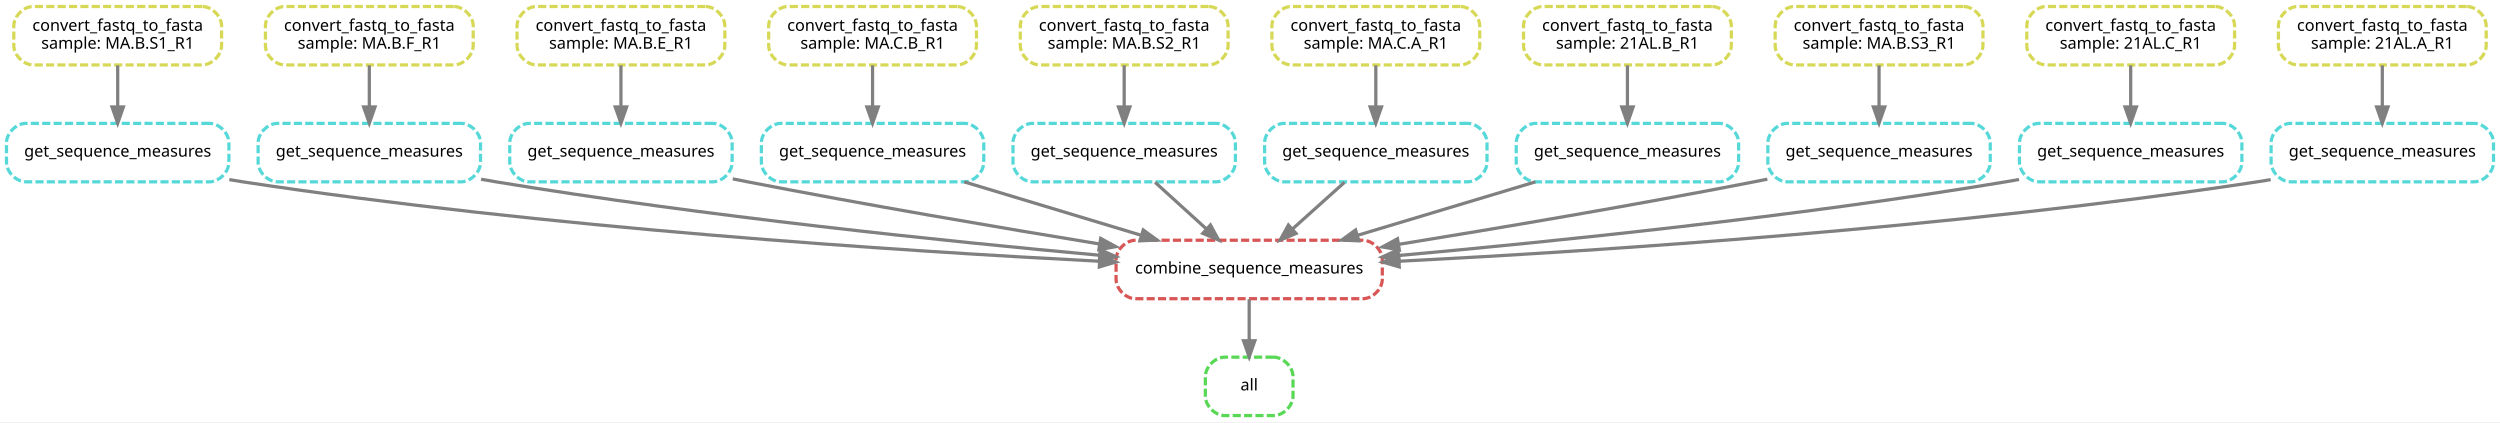
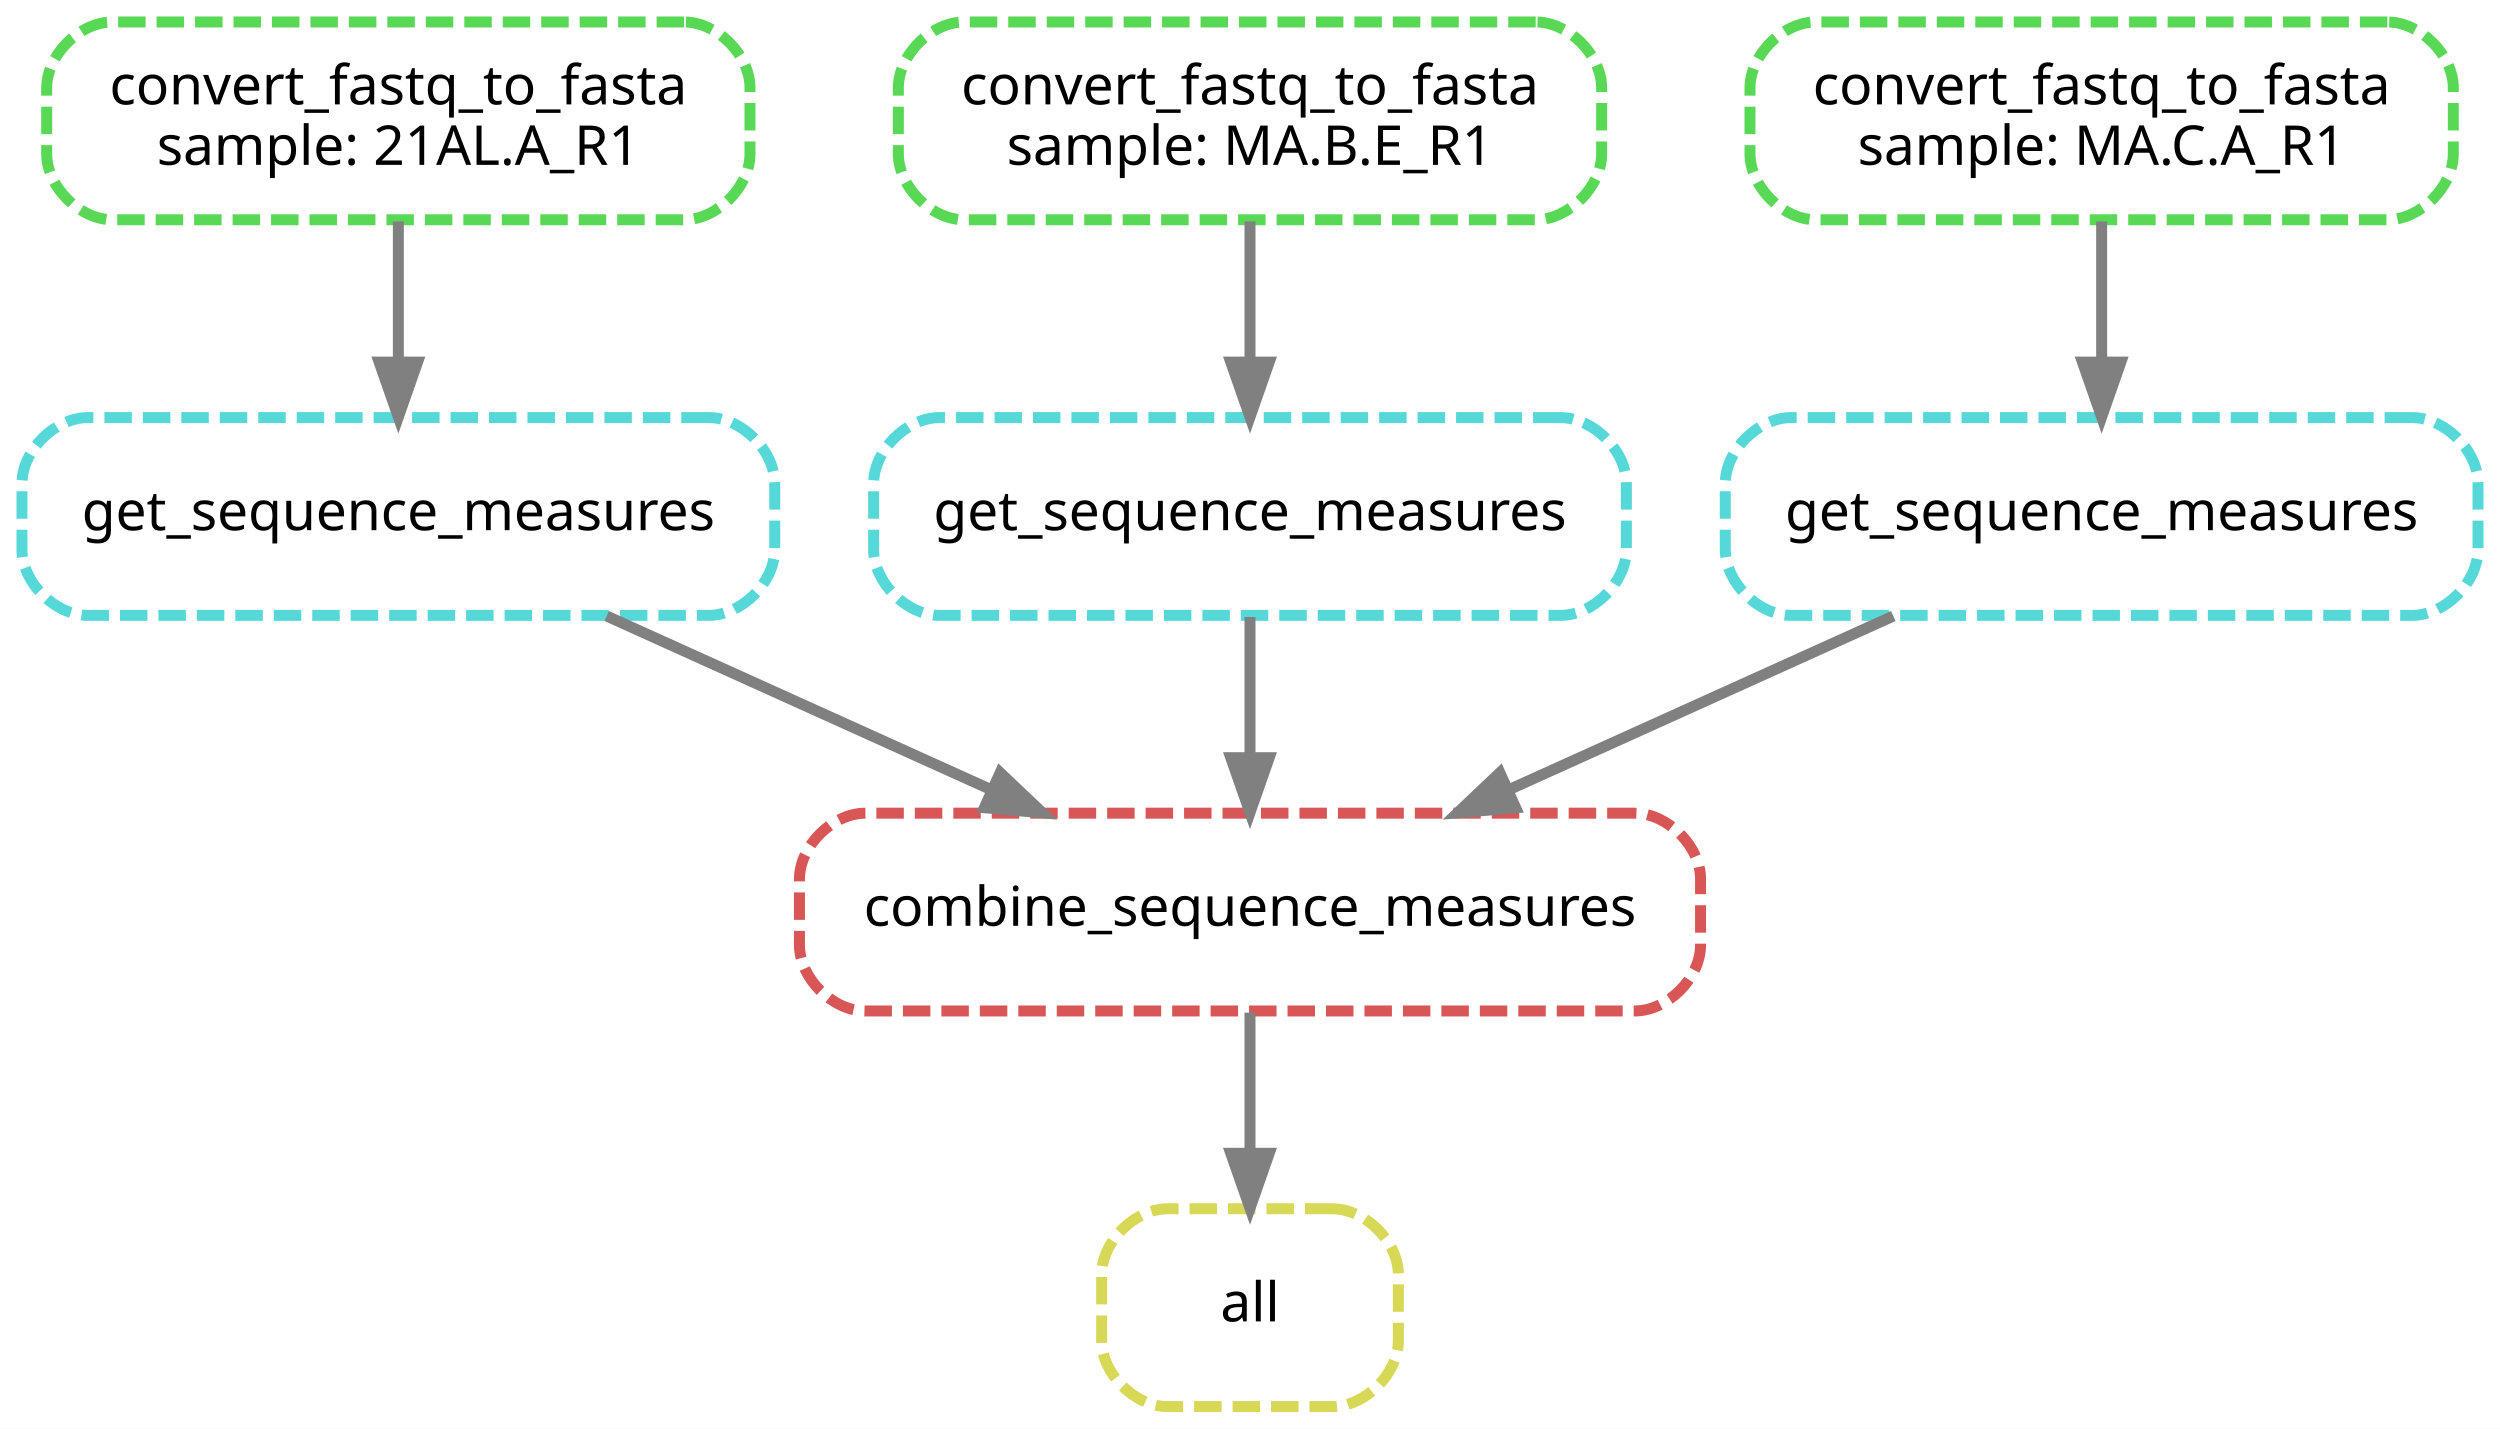
- <svg xmlns="http://www.w3.org/2000/svg" width="1540pt" height="260pt" viewBox="0.00 0.00 1540.00 260.00">
+ <svg xmlns="http://www.w3.org/2000/svg" width="455pt" height="260pt" viewBox="0.00 0.00 455.00 260.00">
  <g id="graph0" class="graph" transform="scale(1 1) rotate(0) translate(4 256)">
-     <polygon fill="white" stroke="transparent" points="-4,4 -4,-256 1536,-256 1536,4 -4,4" />
+     <polygon fill="white" stroke="transparent" points="-4,4 -4,-256 451,-256 451,4 -4,4" />
    <g id="node1" class="node">
-       <path fill="none" stroke="#59d856" stroke-width="2" stroke-dasharray="5,2" d="M780.5,-36C780.5,-36 750.5,-36 750.5,-36 744.5,-36 738.5,-30 738.5,-24 738.5,-24 738.5,-12 738.5,-12 738.5,-6 744.5,0 750.5,0 750.5,0 780.5,0 780.5,0 786.5,0 792.5,-6 792.5,-12 792.5,-12 792.5,-24 792.5,-24 792.5,-30 786.5,-36 780.5,-36" />
-       <text text-anchor="middle" x="765.5" y="-15.5" font-family="sans" font-size="10.00">all</text>
+       <path fill="none" stroke="#d6d856" stroke-width="2" stroke-dasharray="5,2" d="M238.5,-36C238.5,-36 208.5,-36 208.5,-36 202.5,-36 196.5,-30 196.5,-24 196.5,-24 196.5,-12 196.5,-12 196.5,-6 202.5,0 208.5,0 208.5,0 238.5,0 238.5,0 244.5,0 250.5,-6 250.5,-12 250.5,-12 250.5,-24 250.5,-24 250.5,-30 244.5,-36 238.5,-36" />
+       <text text-anchor="middle" x="223.5" y="-15.5" font-family="sans" font-size="10.00">all</text>
    </g>
    <g id="node2" class="node">
-       <path fill="none" stroke="#d85656" stroke-width="2" stroke-dasharray="5,2" d="M835.5,-108C835.5,-108 695.5,-108 695.5,-108 689.5,-108 683.5,-102 683.5,-96 683.5,-96 683.5,-84 683.5,-84 683.5,-78 689.5,-72 695.5,-72 695.5,-72 835.5,-72 835.5,-72 841.5,-72 847.5,-78 847.5,-84 847.5,-84 847.5,-96 847.5,-96 847.5,-102 841.5,-108 835.5,-108" />
-       <text text-anchor="middle" x="765.5" y="-87.5" font-family="sans" font-size="10.00">combine_sequence_measures</text>
+       <path fill="none" stroke="#d85656" stroke-width="2" stroke-dasharray="5,2" d="M293.5,-108C293.5,-108 153.5,-108 153.5,-108 147.5,-108 141.5,-102 141.5,-96 141.5,-96 141.5,-84 141.5,-84 141.5,-78 147.5,-72 153.5,-72 153.5,-72 293.5,-72 293.5,-72 299.5,-72 305.5,-78 305.5,-84 305.5,-84 305.5,-96 305.5,-96 305.5,-102 299.5,-108 293.5,-108" />
+       <text text-anchor="middle" x="223.5" y="-87.5" font-family="sans" font-size="10.00">combine_sequence_measures</text>
    </g>
    <g id="edge1" class="edge">
-       <path fill="none" stroke="grey" stroke-width="2" d="M765.5,-71.7C765.5,-63.98 765.5,-54.71 765.5,-46.11" />
-       <polygon fill="grey" stroke="grey" stroke-width="2" points="769,-46.1 765.5,-36.1 762,-46.1 769,-46.1" />
+       <path fill="none" stroke="grey" stroke-width="2" d="M223.5,-71.7C223.5,-63.98 223.5,-54.71 223.5,-46.11" />
+       <polygon fill="grey" stroke="grey" stroke-width="2" points="227,-46.1 223.5,-36.1 220,-46.1 227,-46.1" />
    </g>
    <g id="node3" class="node">
      <path fill="none" stroke="#56d8d8" stroke-width="2" stroke-dasharray="5,2" d="M125,-180C125,-180 12,-180 12,-180 6,-180 0,-174 0,-168 0,-168 0,-156 0,-156 0,-150 6,-144 12,-144 12,-144 125,-144 125,-144 131,-144 137,-150 137,-156 137,-156 137,-168 137,-168 137,-174 131,-180 125,-180" />
      <text text-anchor="middle" x="68.5" y="-159.5" font-family="sans" font-size="10.00">get_sequence_measures</text>
    </g>
    <g id="edge2" class="edge">
-       <path fill="none" stroke="grey" stroke-width="2" d="M137.26,-145.35C140.04,-144.86 142.79,-144.41 145.5,-144 331.7,-115.61 551.85,-101.31 673.34,-95.07" />
-       <polygon fill="grey" stroke="grey" stroke-width="2" points="673.54,-98.57 683.35,-94.57 673.19,-91.58 673.54,-98.57" />
+       <path fill="none" stroke="grey" stroke-width="2" d="M106.42,-143.88C127.51,-134.35 153.96,-122.41 176.37,-112.28" />
+       <polygon fill="grey" stroke="grey" stroke-width="2" points="178.03,-115.37 185.71,-108.07 175.15,-108.99 178.03,-115.37" />
    </g>
    <g id="node4" class="node">
      <path fill="none" stroke="#56d8d8" stroke-width="2" stroke-dasharray="5,2" d="M280,-180C280,-180 167,-180 167,-180 161,-180 155,-174 155,-168 155,-168 155,-156 155,-156 155,-150 161,-144 167,-144 167,-144 280,-144 280,-144 286,-144 292,-150 292,-156 292,-156 292,-168 292,-168 292,-174 286,-180 280,-180" />
      <text text-anchor="middle" x="223.5" y="-159.5" font-family="sans" font-size="10.00">get_sequence_measures</text>
    </g>
    <g id="edge3" class="edge">
-       <path fill="none" stroke="grey" stroke-width="2" d="M292.33,-145.6C295.42,-145.04 298.49,-144.5 301.5,-144 429.81,-122.75 579.49,-107.32 673.39,-98.76" />
-       <polygon fill="grey" stroke="grey" stroke-width="2" points="673.79,-102.24 683.43,-97.85 673.16,-95.27 673.79,-102.24" />
+       <path fill="none" stroke="grey" stroke-width="2" d="M223.5,-143.7C223.5,-135.98 223.5,-126.71 223.5,-118.11" />
+       <polygon fill="grey" stroke="grey" stroke-width="2" points="227,-118.1 223.5,-108.1 220,-118.1 227,-118.1" />
    </g>
    <g id="node5" class="node">
      <path fill="none" stroke="#56d8d8" stroke-width="2" stroke-dasharray="5,2" d="M435,-180C435,-180 322,-180 322,-180 316,-180 310,-174 310,-168 310,-168 310,-156 310,-156 310,-150 316,-144 322,-144 322,-144 435,-144 435,-144 441,-144 447,-150 447,-156 447,-156 447,-168 447,-168 447,-174 441,-180 435,-180" />
      <text text-anchor="middle" x="378.5" y="-159.5" font-family="sans" font-size="10.00">get_sequence_measures</text>
    </g>
    <g id="edge4" class="edge">
-       <path fill="none" stroke="grey" stroke-width="2" d="M447.37,-145.82C450.45,-145.19 453.51,-144.58 456.5,-144 529.12,-129.86 611.75,-115.8 673.27,-105.71" />
-       <polygon fill="grey" stroke="grey" stroke-width="2" points="674.04,-109.13 683.34,-104.06 672.91,-102.22 674.04,-109.13" />
+       <path fill="none" stroke="grey" stroke-width="2" d="M340.58,-143.88C319.49,-134.35 293.04,-122.41 270.63,-112.28" />
+       <polygon fill="grey" stroke="grey" stroke-width="2" points="271.85,-108.99 261.29,-108.07 268.97,-115.37 271.85,-108.99" />
    </g>
    <g id="node6" class="node">
-       <path fill="none" stroke="#56d8d8" stroke-width="2" stroke-dasharray="5,2" d="M590,-180C590,-180 477,-180 477,-180 471,-180 465,-174 465,-168 465,-168 465,-156 465,-156 465,-150 471,-144 477,-144 477,-144 590,-144 590,-144 596,-144 602,-150 602,-156 602,-156 602,-168 602,-168 602,-174 596,-180 590,-180" />
-       <text text-anchor="middle" x="533.5" y="-159.5" font-family="sans" font-size="10.00">get_sequence_measures</text>
+       <path fill="none" stroke="#59d856" stroke-width="2" stroke-dasharray="5,2" d="M120.5,-252C120.5,-252 16.5,-252 16.5,-252 10.5,-252 4.5,-246 4.5,-240 4.5,-240 4.5,-228 4.5,-228 4.5,-222 10.5,-216 16.5,-216 16.5,-216 120.5,-216 120.5,-216 126.5,-216 132.5,-222 132.5,-228 132.5,-228 132.5,-240 132.5,-240 132.5,-246 126.5,-252 120.5,-252" />
+       <text text-anchor="middle" x="68.5" y="-237" font-family="sans" font-size="10.00">convert_fastq_to_fasta</text>
+       <text text-anchor="middle" x="68.5" y="-226" font-family="sans" font-size="10.00">sample: 21AL.A_R1</text>
    </g>
    <g id="edge5" class="edge">
-       <path fill="none" stroke="grey" stroke-width="2" d="M589.96,-143.97C622.8,-134.06 664.37,-121.51 698.81,-111.12" />
-       <polygon fill="grey" stroke="grey" stroke-width="2" points="700.23,-114.35 708.79,-108.11 698.21,-107.65 700.23,-114.35" />
-     </g>
-     <g id="node7" class="node">
-       <path fill="none" stroke="#56d8d8" stroke-width="2" stroke-dasharray="5,2" d="M745,-180C745,-180 632,-180 632,-180 626,-180 620,-174 620,-168 620,-168 620,-156 620,-156 620,-150 626,-144 632,-144 632,-144 745,-144 745,-144 751,-144 757,-150 757,-156 757,-156 757,-168 757,-168 757,-174 751,-180 745,-180" />
-       <text text-anchor="middle" x="688.5" y="-159.5" font-family="sans" font-size="10.00">get_sequence_measures</text>
-     </g>
-     <g id="edge6" class="edge">
-       <path fill="none" stroke="grey" stroke-width="2" d="M707.53,-143.7C717.04,-135.05 728.71,-124.45 739.07,-115.03" />
-       <polygon fill="grey" stroke="grey" stroke-width="2" points="741.64,-117.42 746.69,-108.1 736.93,-112.24 741.64,-117.42" />
-     </g>
-     <g id="node8" class="node">
-       <path fill="none" stroke="#56d8d8" stroke-width="2" stroke-dasharray="5,2" d="M900,-180C900,-180 787,-180 787,-180 781,-180 775,-174 775,-168 775,-168 775,-156 775,-156 775,-150 781,-144 787,-144 787,-144 900,-144 900,-144 906,-144 912,-150 912,-156 912,-156 912,-168 912,-168 912,-174 906,-180 900,-180" />
-       <text text-anchor="middle" x="843.5" y="-159.5" font-family="sans" font-size="10.00">get_sequence_measures</text>
-     </g>
-     <g id="edge7" class="edge">
-       <path fill="none" stroke="grey" stroke-width="2" d="M824.22,-143.7C814.58,-135.05 802.77,-124.45 792.27,-115.03" />
-       <polygon fill="grey" stroke="grey" stroke-width="2" points="794.34,-112.18 784.56,-108.1 789.66,-117.39 794.34,-112.18" />
-     </g>
-     <g id="node9" class="node">
-       <path fill="none" stroke="#56d8d8" stroke-width="2" stroke-dasharray="5,2" d="M1055,-180C1055,-180 942,-180 942,-180 936,-180 930,-174 930,-168 930,-168 930,-156 930,-156 930,-150 936,-144 942,-144 942,-144 1055,-144 1055,-144 1061,-144 1067,-150 1067,-156 1067,-156 1067,-168 1067,-168 1067,-174 1061,-180 1055,-180" />
-       <text text-anchor="middle" x="998.5" y="-159.5" font-family="sans" font-size="10.00">get_sequence_measures</text>
-     </g>
-     <g id="edge8" class="edge">
-       <path fill="none" stroke="grey" stroke-width="2" d="M941.8,-143.97C908.82,-134.06 867.07,-121.51 832.47,-111.12" />
-       <polygon fill="grey" stroke="grey" stroke-width="2" points="833.04,-107.64 822.45,-108.11 831.02,-114.34 833.04,-107.64" />
-     </g>
-     <g id="node10" class="node">
-       <path fill="none" stroke="#56d8d8" stroke-width="2" stroke-dasharray="5,2" d="M1210,-180C1210,-180 1097,-180 1097,-180 1091,-180 1085,-174 1085,-168 1085,-168 1085,-156 1085,-156 1085,-150 1091,-144 1097,-144 1097,-144 1210,-144 1210,-144 1216,-144 1222,-150 1222,-156 1222,-156 1222,-168 1222,-168 1222,-174 1216,-180 1210,-180" />
-       <text text-anchor="middle" x="1153.5" y="-159.5" font-family="sans" font-size="10.00">get_sequence_measures</text>
-     </g>
-     <g id="edge9" class="edge">
-       <path fill="none" stroke="grey" stroke-width="2" d="M1084.69,-145.63C1081.92,-145.07 1079.19,-144.53 1076.5,-144 1003.18,-129.67 919.69,-115.56 857.7,-105.51" />
-       <polygon fill="grey" stroke="grey" stroke-width="2" points="857.98,-102.01 847.55,-103.87 856.86,-108.92 857.98,-102.01" />
-     </g>
-     <g id="node11" class="node">
-       <path fill="none" stroke="#56d8d8" stroke-width="2" stroke-dasharray="5,2" d="M1365,-180C1365,-180 1252,-180 1252,-180 1246,-180 1240,-174 1240,-168 1240,-168 1240,-156 1240,-156 1240,-150 1246,-144 1252,-144 1252,-144 1365,-144 1365,-144 1371,-144 1377,-150 1377,-156 1377,-156 1377,-168 1377,-168 1377,-174 1371,-180 1365,-180" />
-       <text text-anchor="middle" x="1308.5" y="-159.5" font-family="sans" font-size="10.00">get_sequence_measures</text>
-     </g>
-     <g id="edge10" class="edge">
-       <path fill="none" stroke="grey" stroke-width="2" d="M1239.72,-145.44C1236.95,-144.93 1234.2,-144.45 1231.5,-144 1102.48,-122.48 951.88,-107.1 857.59,-98.62" />
-       <polygon fill="grey" stroke="grey" stroke-width="2" points="857.78,-95.13 847.51,-97.73 857.16,-102.1 857.78,-95.13" />
-     </g>
-     <g id="node12" class="node">
-       <path fill="none" stroke="#56d8d8" stroke-width="2" stroke-dasharray="5,2" d="M1520,-180C1520,-180 1407,-180 1407,-180 1401,-180 1395,-174 1395,-168 1395,-168 1395,-156 1395,-156 1395,-150 1401,-144 1407,-144 1407,-144 1520,-144 1520,-144 1526,-144 1532,-150 1532,-156 1532,-156 1532,-168 1532,-168 1532,-174 1526,-180 1520,-180" />
-       <text text-anchor="middle" x="1463.5" y="-159.5" font-family="sans" font-size="10.00">get_sequence_measures</text>
-     </g>
-     <g id="edge11" class="edge">
-       <path fill="none" stroke="grey" stroke-width="2" d="M1394.74,-145.35C1391.96,-144.86 1389.21,-144.41 1386.5,-144 1200,-115.58 979.49,-101.29 857.81,-95.06" />
-       <polygon fill="grey" stroke="grey" stroke-width="2" points="857.94,-91.57 847.78,-94.56 857.59,-98.56 857.94,-91.57" />
-     </g>
-     <g id="node13" class="node">
-       <path fill="none" stroke="#d6d856" stroke-width="2" stroke-dasharray="5,2" d="M120.5,-252C120.5,-252 16.5,-252 16.5,-252 10.5,-252 4.5,-246 4.5,-240 4.5,-240 4.5,-228 4.5,-228 4.5,-222 10.5,-216 16.5,-216 16.5,-216 120.5,-216 120.5,-216 126.5,-216 132.5,-222 132.5,-228 132.5,-228 132.5,-240 132.5,-240 132.5,-246 126.5,-252 120.5,-252" />
-       <text text-anchor="middle" x="68.5" y="-237" font-family="sans" font-size="10.00">convert_fastq_to_fasta</text>
-       <text text-anchor="middle" x="68.5" y="-226" font-family="sans" font-size="10.00">sample: MA.B.S1_R1</text>
-     </g>
-     <g id="edge12" class="edge">
      <path fill="none" stroke="grey" stroke-width="2" d="M68.5,-215.7C68.5,-207.98 68.5,-198.71 68.5,-190.11" />
      <polygon fill="grey" stroke="grey" stroke-width="2" points="72,-190.1 68.5,-180.1 65,-190.1 72,-190.1" />
    </g>
-     <g id="node14" class="node">
-       <path fill="none" stroke="#d6d856" stroke-width="2" stroke-dasharray="5,2" d="M275.5,-252C275.5,-252 171.5,-252 171.5,-252 165.5,-252 159.5,-246 159.5,-240 159.5,-240 159.5,-228 159.5,-228 159.5,-222 165.5,-216 171.5,-216 171.5,-216 275.5,-216 275.5,-216 281.5,-216 287.5,-222 287.5,-228 287.5,-228 287.5,-240 287.5,-240 287.5,-246 281.5,-252 275.5,-252" />
+     <g id="node7" class="node">
+       <path fill="none" stroke="#59d856" stroke-width="2" stroke-dasharray="5,2" d="M275.5,-252C275.5,-252 171.5,-252 171.5,-252 165.5,-252 159.5,-246 159.5,-240 159.5,-240 159.5,-228 159.5,-228 159.5,-222 165.5,-216 171.5,-216 171.5,-216 275.5,-216 275.5,-216 281.5,-216 287.5,-222 287.5,-228 287.5,-228 287.5,-240 287.5,-240 287.5,-246 281.5,-252 275.5,-252" />
      <text text-anchor="middle" x="223.5" y="-237" font-family="sans" font-size="10.00">convert_fastq_to_fasta</text>
-       <text text-anchor="middle" x="223.5" y="-226" font-family="sans" font-size="10.00">sample: MA.B.F_R1</text>
+       <text text-anchor="middle" x="223.5" y="-226" font-family="sans" font-size="10.00">sample: MA.B.E_R1</text>
    </g>
-     <g id="edge13" class="edge">
+     <g id="edge6" class="edge">
      <path fill="none" stroke="grey" stroke-width="2" d="M223.5,-215.7C223.5,-207.98 223.5,-198.71 223.5,-190.11" />
      <polygon fill="grey" stroke="grey" stroke-width="2" points="227,-190.1 223.5,-180.1 220,-190.1 227,-190.1" />
    </g>
-     <g id="node15" class="node">
-       <path fill="none" stroke="#d6d856" stroke-width="2" stroke-dasharray="5,2" d="M430.5,-252C430.5,-252 326.5,-252 326.5,-252 320.5,-252 314.5,-246 314.5,-240 314.5,-240 314.5,-228 314.5,-228 314.5,-222 320.5,-216 326.5,-216 326.5,-216 430.5,-216 430.5,-216 436.5,-216 442.5,-222 442.5,-228 442.5,-228 442.5,-240 442.5,-240 442.5,-246 436.5,-252 430.5,-252" />
+     <g id="node8" class="node">
+       <path fill="none" stroke="#59d856" stroke-width="2" stroke-dasharray="5,2" d="M430.5,-252C430.5,-252 326.5,-252 326.5,-252 320.5,-252 314.5,-246 314.5,-240 314.5,-240 314.5,-228 314.5,-228 314.5,-222 320.5,-216 326.5,-216 326.5,-216 430.5,-216 430.5,-216 436.5,-216 442.5,-222 442.5,-228 442.5,-228 442.5,-240 442.5,-240 442.5,-246 436.5,-252 430.5,-252" />
      <text text-anchor="middle" x="378.5" y="-237" font-family="sans" font-size="10.00">convert_fastq_to_fasta</text>
-       <text text-anchor="middle" x="378.5" y="-226" font-family="sans" font-size="10.00">sample: MA.B.E_R1</text>
+       <text text-anchor="middle" x="378.5" y="-226" font-family="sans" font-size="10.00">sample: MA.C.A_R1</text>
    </g>
-     <g id="edge14" class="edge">
+     <g id="edge7" class="edge">
      <path fill="none" stroke="grey" stroke-width="2" d="M378.5,-215.7C378.5,-207.98 378.5,-198.71 378.5,-190.11" />
      <polygon fill="grey" stroke="grey" stroke-width="2" points="382,-190.1 378.5,-180.1 375,-190.1 382,-190.1" />
    </g>
-     <g id="node16" class="node">
-       <path fill="none" stroke="#d6d856" stroke-width="2" stroke-dasharray="5,2" d="M585.5,-252C585.5,-252 481.5,-252 481.5,-252 475.5,-252 469.5,-246 469.5,-240 469.5,-240 469.5,-228 469.5,-228 469.5,-222 475.5,-216 481.5,-216 481.5,-216 585.5,-216 585.5,-216 591.5,-216 597.5,-222 597.5,-228 597.5,-228 597.5,-240 597.5,-240 597.5,-246 591.5,-252 585.5,-252" />
-       <text text-anchor="middle" x="533.5" y="-237" font-family="sans" font-size="10.00">convert_fastq_to_fasta</text>
-       <text text-anchor="middle" x="533.5" y="-226" font-family="sans" font-size="10.00">sample: MA.C.B_R1</text>
-     </g>
-     <g id="edge15" class="edge">
-       <path fill="none" stroke="grey" stroke-width="2" d="M533.5,-215.7C533.5,-207.98 533.5,-198.71 533.5,-190.11" />
-       <polygon fill="grey" stroke="grey" stroke-width="2" points="537,-190.1 533.5,-180.1 530,-190.1 537,-190.1" />
-     </g>
-     <g id="node17" class="node">
-       <path fill="none" stroke="#d6d856" stroke-width="2" stroke-dasharray="5,2" d="M740.5,-252C740.5,-252 636.5,-252 636.5,-252 630.5,-252 624.5,-246 624.5,-240 624.5,-240 624.5,-228 624.5,-228 624.5,-222 630.5,-216 636.5,-216 636.5,-216 740.5,-216 740.5,-216 746.5,-216 752.5,-222 752.5,-228 752.5,-228 752.5,-240 752.5,-240 752.5,-246 746.5,-252 740.5,-252" />
-       <text text-anchor="middle" x="688.5" y="-237" font-family="sans" font-size="10.00">convert_fastq_to_fasta</text>
-       <text text-anchor="middle" x="688.5" y="-226" font-family="sans" font-size="10.00">sample: MA.B.S2_R1</text>
-     </g>
-     <g id="edge16" class="edge">
-       <path fill="none" stroke="grey" stroke-width="2" d="M688.5,-215.7C688.5,-207.98 688.5,-198.71 688.5,-190.11" />
-       <polygon fill="grey" stroke="grey" stroke-width="2" points="692,-190.1 688.5,-180.1 685,-190.1 692,-190.1" />
-     </g>
-     <g id="node18" class="node">
-       <path fill="none" stroke="#d6d856" stroke-width="2" stroke-dasharray="5,2" d="M895.5,-252C895.5,-252 791.5,-252 791.5,-252 785.5,-252 779.5,-246 779.5,-240 779.5,-240 779.5,-228 779.5,-228 779.5,-222 785.5,-216 791.5,-216 791.5,-216 895.5,-216 895.5,-216 901.5,-216 907.5,-222 907.5,-228 907.5,-228 907.5,-240 907.5,-240 907.5,-246 901.5,-252 895.5,-252" />
-       <text text-anchor="middle" x="843.5" y="-237" font-family="sans" font-size="10.00">convert_fastq_to_fasta</text>
-       <text text-anchor="middle" x="843.5" y="-226" font-family="sans" font-size="10.00">sample: MA.C.A_R1</text>
-     </g>
-     <g id="edge17" class="edge">
-       <path fill="none" stroke="grey" stroke-width="2" d="M843.5,-215.7C843.5,-207.98 843.5,-198.71 843.5,-190.11" />
-       <polygon fill="grey" stroke="grey" stroke-width="2" points="847,-190.1 843.5,-180.1 840,-190.1 847,-190.1" />
-     </g>
-     <g id="node19" class="node">
-       <path fill="none" stroke="#d6d856" stroke-width="2" stroke-dasharray="5,2" d="M1050.5,-252C1050.5,-252 946.5,-252 946.5,-252 940.5,-252 934.5,-246 934.5,-240 934.5,-240 934.5,-228 934.5,-228 934.5,-222 940.5,-216 946.5,-216 946.5,-216 1050.5,-216 1050.5,-216 1056.5,-216 1062.5,-222 1062.5,-228 1062.5,-228 1062.5,-240 1062.5,-240 1062.5,-246 1056.5,-252 1050.5,-252" />
-       <text text-anchor="middle" x="998.5" y="-237" font-family="sans" font-size="10.00">convert_fastq_to_fasta</text>
-       <text text-anchor="middle" x="998.5" y="-226" font-family="sans" font-size="10.00">sample: 21AL.B_R1</text>
-     </g>
-     <g id="edge18" class="edge">
-       <path fill="none" stroke="grey" stroke-width="2" d="M998.5,-215.7C998.5,-207.98 998.5,-198.71 998.5,-190.11" />
-       <polygon fill="grey" stroke="grey" stroke-width="2" points="1002,-190.1 998.5,-180.1 995,-190.1 1002,-190.1" />
-     </g>
-     <g id="node20" class="node">
-       <path fill="none" stroke="#d6d856" stroke-width="2" stroke-dasharray="5,2" d="M1205.5,-252C1205.5,-252 1101.5,-252 1101.5,-252 1095.5,-252 1089.5,-246 1089.5,-240 1089.5,-240 1089.5,-228 1089.5,-228 1089.5,-222 1095.5,-216 1101.5,-216 1101.5,-216 1205.5,-216 1205.5,-216 1211.5,-216 1217.5,-222 1217.5,-228 1217.5,-228 1217.5,-240 1217.5,-240 1217.5,-246 1211.5,-252 1205.5,-252" />
-       <text text-anchor="middle" x="1153.5" y="-237" font-family="sans" font-size="10.00">convert_fastq_to_fasta</text>
-       <text text-anchor="middle" x="1153.5" y="-226" font-family="sans" font-size="10.00">sample: MA.B.S3_R1</text>
-     </g>
-     <g id="edge19" class="edge">
-       <path fill="none" stroke="grey" stroke-width="2" d="M1153.5,-215.7C1153.5,-207.98 1153.5,-198.71 1153.5,-190.11" />
-       <polygon fill="grey" stroke="grey" stroke-width="2" points="1157,-190.1 1153.5,-180.1 1150,-190.1 1157,-190.1" />
-     </g>
-     <g id="node21" class="node">
-       <path fill="none" stroke="#d6d856" stroke-width="2" stroke-dasharray="5,2" d="M1360.5,-252C1360.5,-252 1256.5,-252 1256.5,-252 1250.5,-252 1244.5,-246 1244.5,-240 1244.5,-240 1244.5,-228 1244.5,-228 1244.5,-222 1250.5,-216 1256.5,-216 1256.5,-216 1360.5,-216 1360.5,-216 1366.5,-216 1372.5,-222 1372.5,-228 1372.5,-228 1372.5,-240 1372.5,-240 1372.5,-246 1366.5,-252 1360.5,-252" />
-       <text text-anchor="middle" x="1308.5" y="-237" font-family="sans" font-size="10.00">convert_fastq_to_fasta</text>
-       <text text-anchor="middle" x="1308.5" y="-226" font-family="sans" font-size="10.00">sample: 21AL.C_R1</text>
-     </g>
-     <g id="edge20" class="edge">
-       <path fill="none" stroke="grey" stroke-width="2" d="M1308.5,-215.7C1308.5,-207.98 1308.5,-198.71 1308.5,-190.11" />
-       <polygon fill="grey" stroke="grey" stroke-width="2" points="1312,-190.1 1308.5,-180.1 1305,-190.1 1312,-190.1" />
-     </g>
-     <g id="node22" class="node">
-       <path fill="none" stroke="#d6d856" stroke-width="2" stroke-dasharray="5,2" d="M1515.5,-252C1515.5,-252 1411.5,-252 1411.5,-252 1405.5,-252 1399.5,-246 1399.5,-240 1399.5,-240 1399.5,-228 1399.5,-228 1399.5,-222 1405.5,-216 1411.5,-216 1411.5,-216 1515.5,-216 1515.5,-216 1521.5,-216 1527.5,-222 1527.5,-228 1527.5,-228 1527.5,-240 1527.5,-240 1527.5,-246 1521.5,-252 1515.5,-252" />
-       <text text-anchor="middle" x="1463.5" y="-237" font-family="sans" font-size="10.00">convert_fastq_to_fasta</text>
-       <text text-anchor="middle" x="1463.5" y="-226" font-family="sans" font-size="10.00">sample: 21AL.A_R1</text>
-     </g>
-     <g id="edge21" class="edge">
-       <path fill="none" stroke="grey" stroke-width="2" d="M1463.5,-215.7C1463.5,-207.98 1463.5,-198.71 1463.5,-190.11" />
-       <polygon fill="grey" stroke="grey" stroke-width="2" points="1467,-190.1 1463.5,-180.1 1460,-190.1 1467,-190.1" />
-     </g>
  </g>
</svg>
